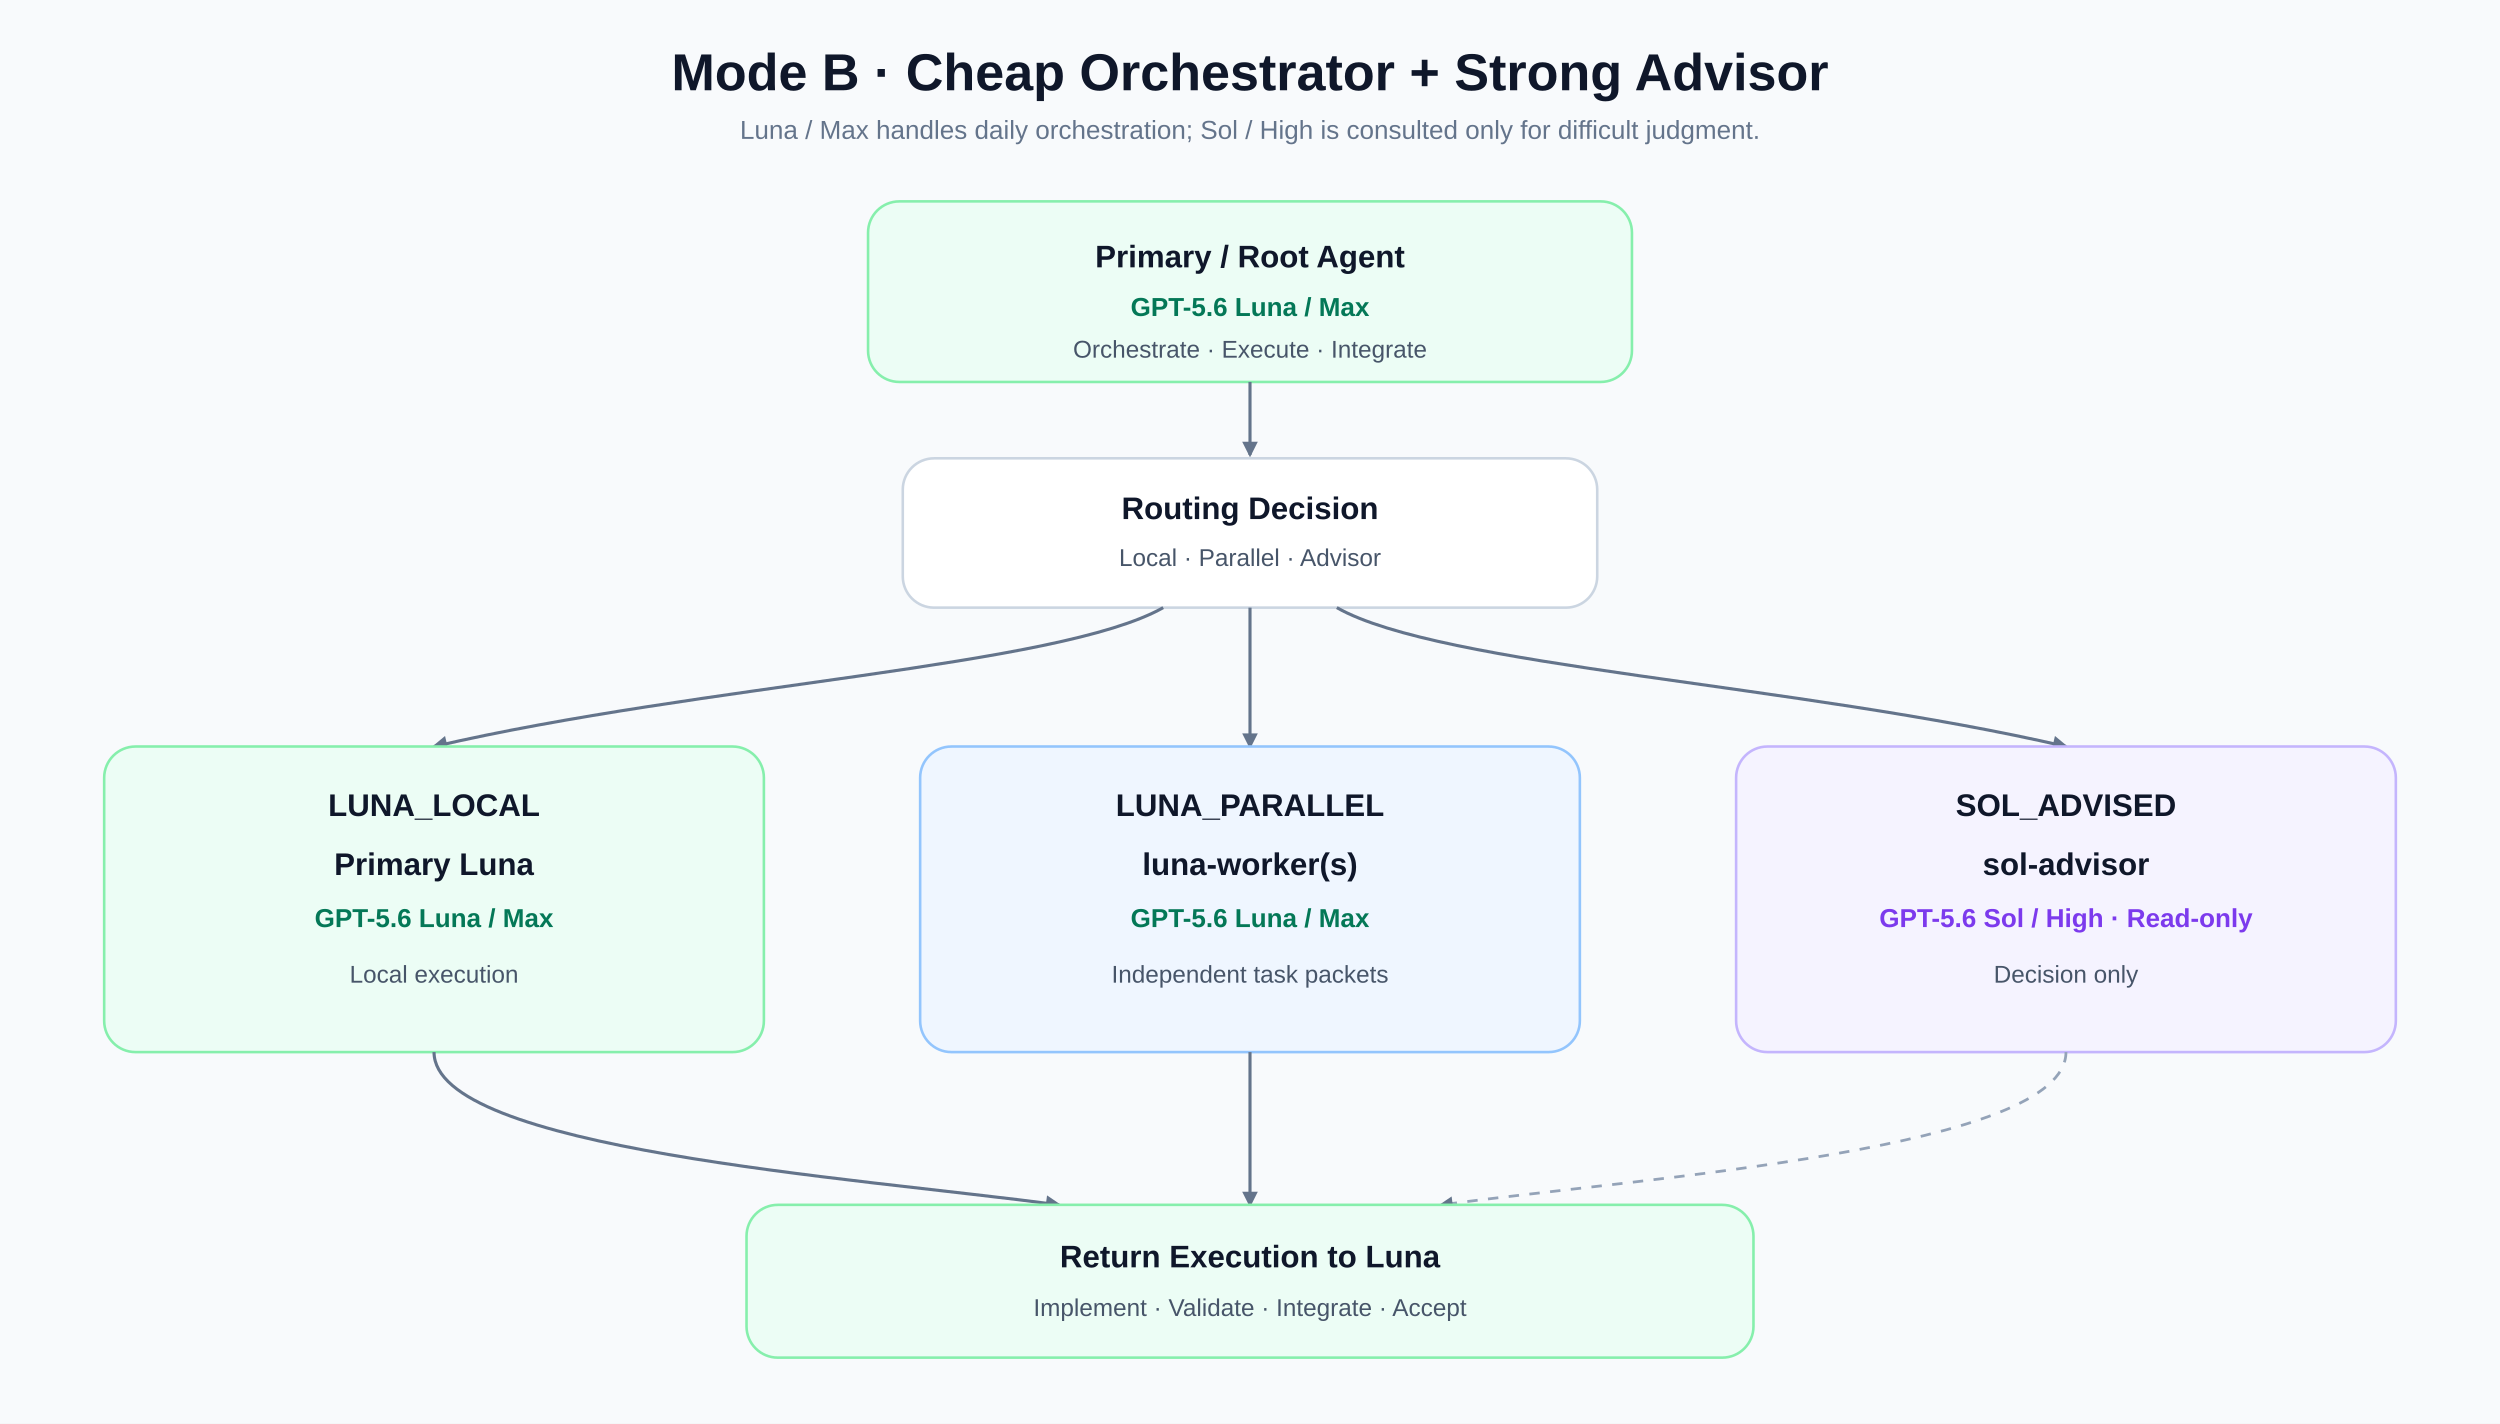
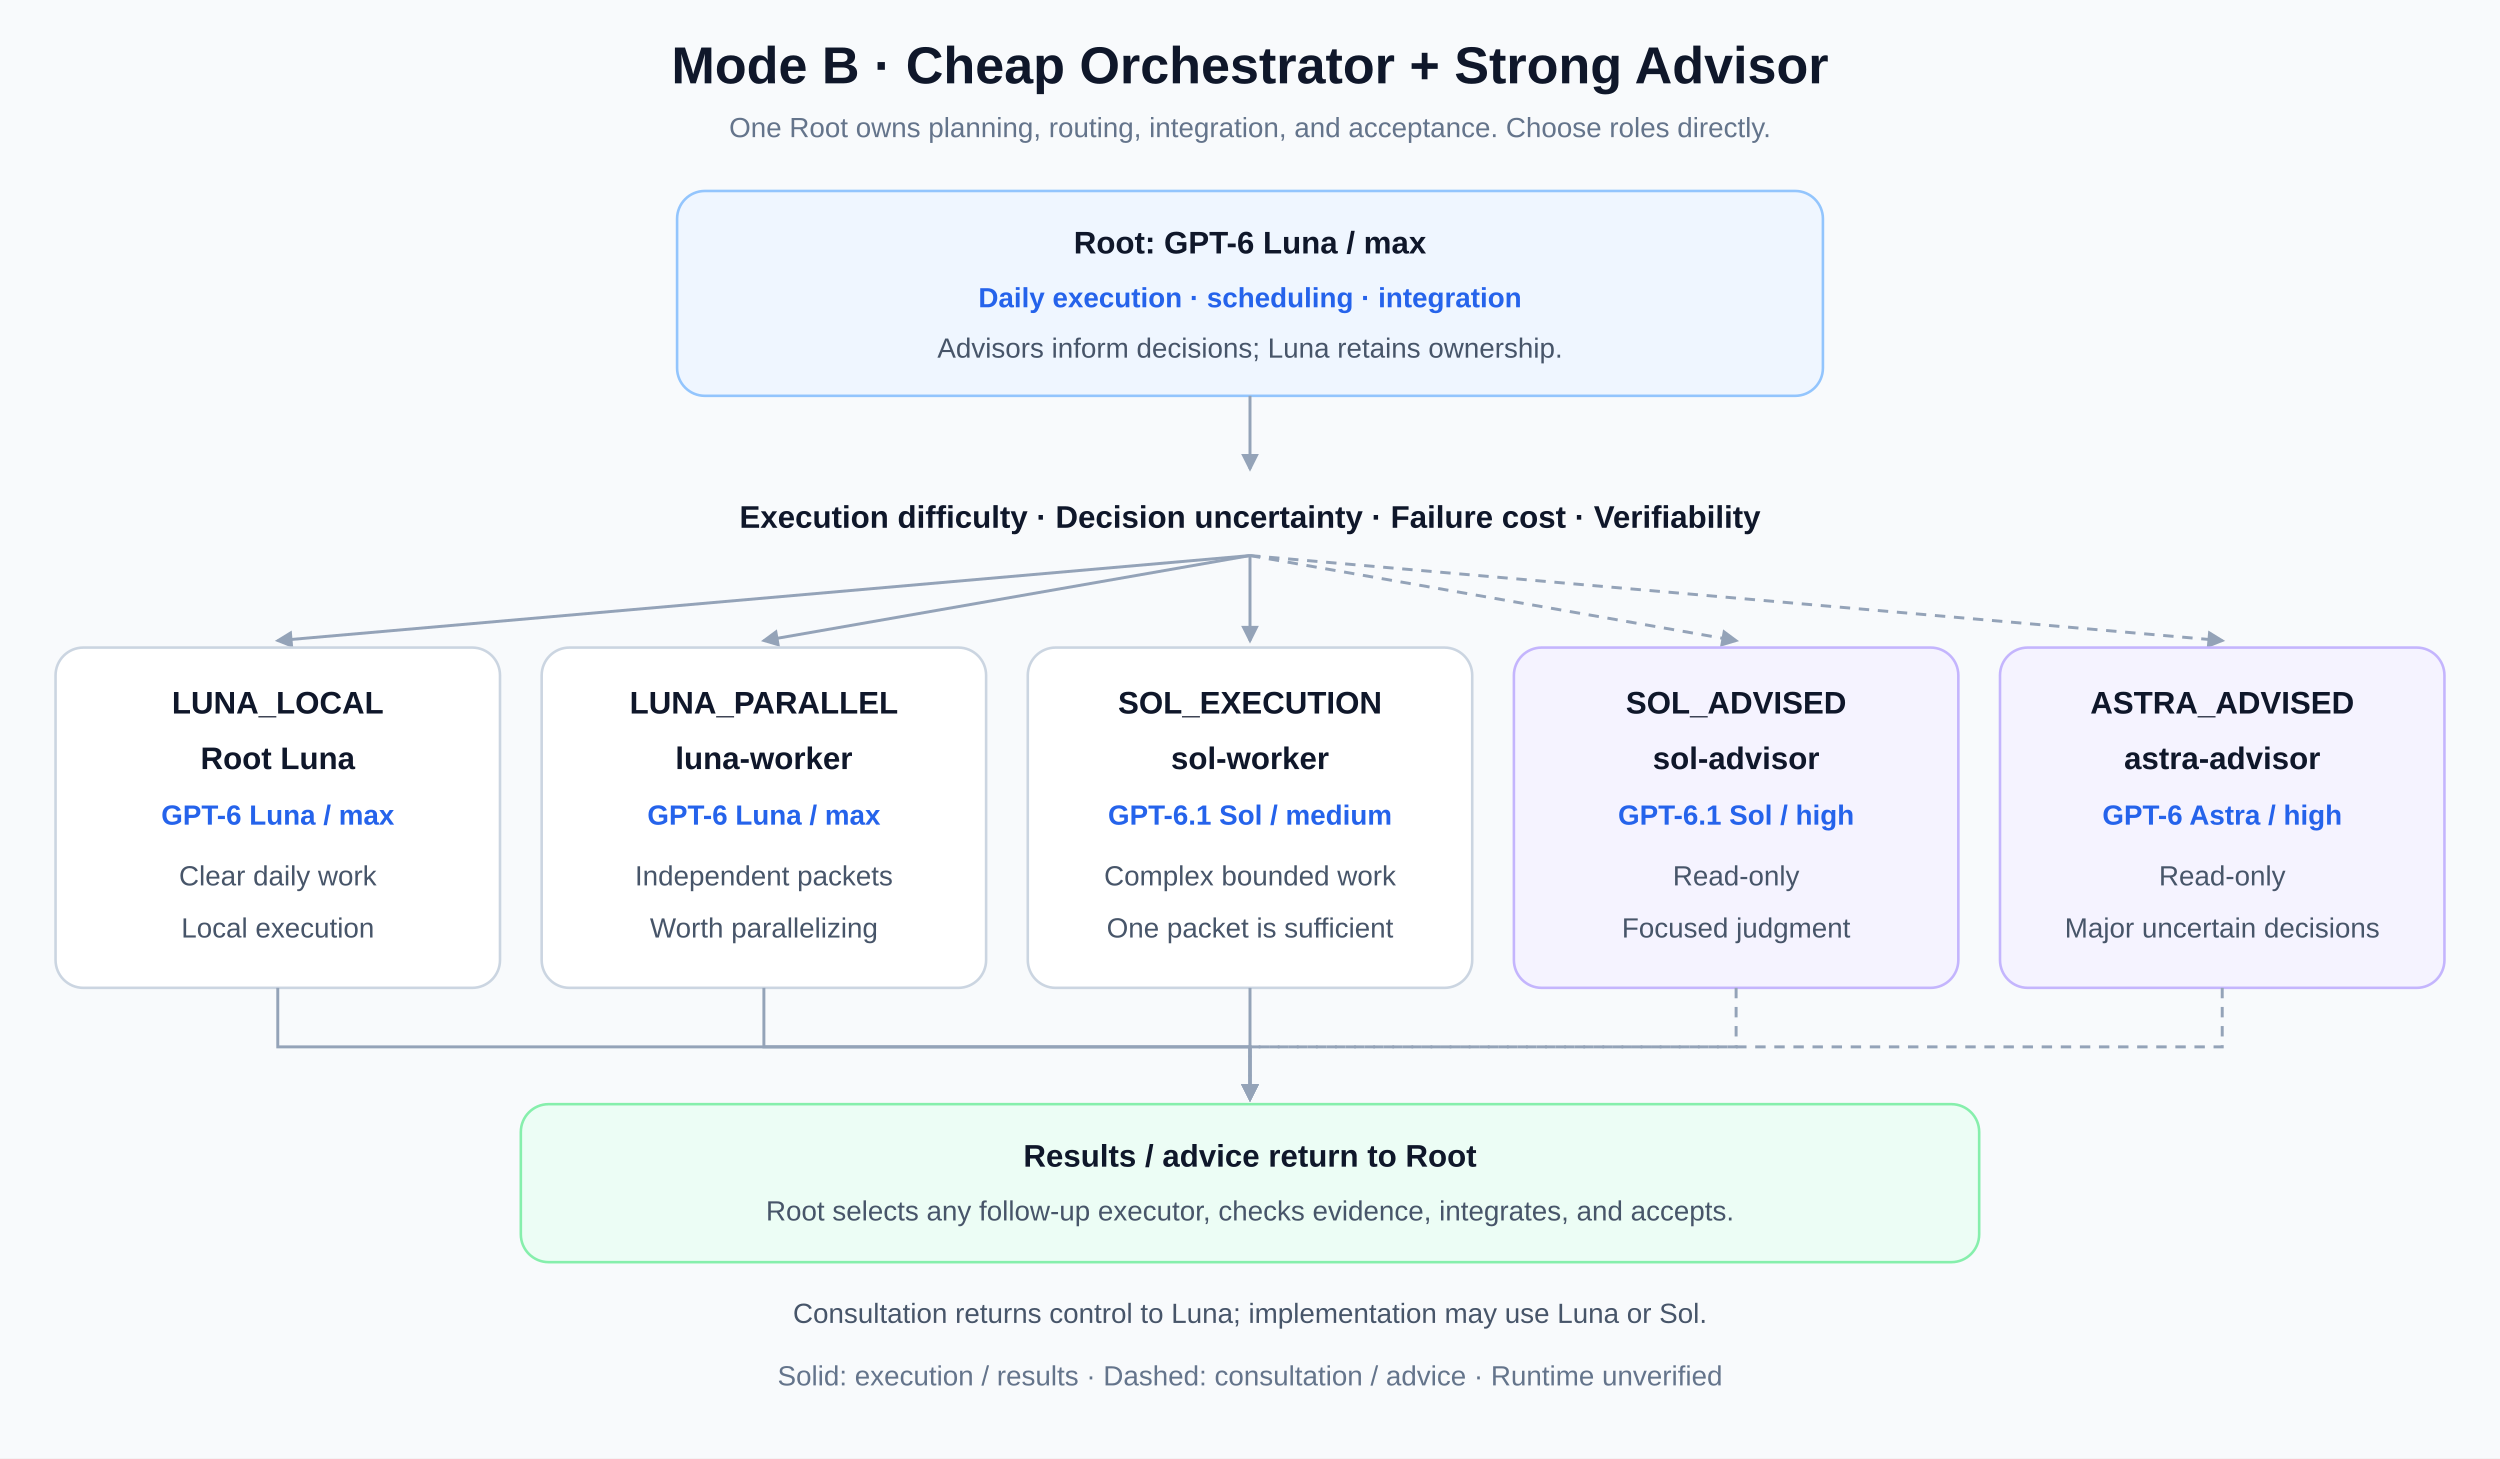
- <svg xmlns="http://www.w3.org/2000/svg" width="1440" height="820" viewBox="0 0 1440 820">
+ <svg xmlns="http://www.w3.org/2000/svg" width="1440" height="840" viewBox="0 0 1440 840" role="img" aria-labelledby="title desc">
  <defs>
-     <marker id="arr" markerWidth="5" markerHeight="5" refX="4.2" refY="2.5" orient="auto">
-       <path d="M0,0 L5,2.5 L0,5 Z" fill="#64748b" />
+     <marker id="arr" markerWidth="6" markerHeight="6" refX="5" refY="3" orient="auto">
+       <path d="M0,0 L6,3 L0,6 Z" fill="#94a3b8" />
    </marker>
-     <style>.title{font:700 30px Arial,sans-serif;fill:#0f172a}.sub{font:400 15px Arial,sans-serif;fill:#64748b}.h{font:700 18px Arial,sans-serif;fill:#0f172a}.mL{font:600 15px Arial,sans-serif;fill:#047857}.mS{font:600 15px Arial,sans-serif;fill:#7c3aed}.t{font:400 14px Arial,sans-serif;fill:#475569}.box{stroke-width:1.5;rx:18;ry:18}.line{stroke:#64748b;stroke-width:1.8;fill:none;marker-end:url(#arr)}.dash{stroke:#94a3b8;stroke-width:1.6;fill:none;stroke-dasharray:6 6;marker-end:url(#arr)}</style>
+     <style>.title{font:700 30px Arial,sans-serif;fill:#0f172a}.sub{font:400 16px Arial,sans-serif;fill:#64748b}.h{font:700 18px Arial,sans-serif;fill:#0f172a}.m{font:600 16px Arial,sans-serif;fill:#2563eb}.t{font:400 16px Arial,sans-serif;fill:#475569}.box{stroke-width:1.5;rx:16;ry:16}.line{stroke:#94a3b8;stroke-width:1.7;fill:none;marker-end:url(#arr)}.advice{stroke-dasharray:6 5}</style>
  </defs>
-   <rect width="1440" height="820" fill="#f8fafc" />
-   <text x="720" y="52" text-anchor="middle" class="title">Mode B · Cheap Orchestrator + Strong Advisor</text>
-   <text x="720" y="80" text-anchor="middle" class="sub">Luna / Max handles daily orchestration; Sol / High is consulted only for difficult judgment.</text>
-   <rect x="500" y="116" width="440" height="104" fill="#ecfdf5" stroke="#86efac" class="box" />
-   <text x="720" y="154" text-anchor="middle" class="h">Primary / Root Agent</text>
-   <text x="720" y="182" text-anchor="middle" class="mL">GPT-5.6 Luna / Max</text>
-   <text x="720" y="206" text-anchor="middle" class="t">Orchestrate · Execute · Integrate</text>
-   <path d="M720 220 L720 262" class="line" />
-   <rect x="520" y="264" width="400" height="86" fill="#ffffff" stroke="#cbd5e1" class="box" />
-   <text x="720" y="299" text-anchor="middle" class="h">Routing Decision</text>
-   <text x="720" y="326" text-anchor="middle" class="t">Local · Parallel · Advisor</text>
-   <path d="M670 350 C610 384 405 394 250 430" class="line" />
-   <path d="M720 350 L720 430" class="line" />
-   <path d="M770 350 C830 384 1035 394 1190 430" class="line" />
-   <rect x="60" y="430" width="380" height="176" fill="#ecfdf5" stroke="#86efac" class="box" />
-   <text x="250" y="470" text-anchor="middle" class="h">LUNA_LOCAL</text>
-   <text x="250" y="504" text-anchor="middle" class="h">Primary Luna</text>
-   <text x="250" y="534" text-anchor="middle" class="mL">GPT-5.6 Luna / Max</text>
-   <text x="250" y="566" text-anchor="middle" class="t">Local execution</text>
-   <rect x="530" y="430" width="380" height="176" fill="#eff6ff" stroke="#93c5fd" class="box" />
-   <text x="720" y="470" text-anchor="middle" class="h">LUNA_PARALLEL</text>
-   <text x="720" y="504" text-anchor="middle" class="h">luna-worker(s)</text>
-   <text x="720" y="534" text-anchor="middle" class="mL">GPT-5.6 Luna / Max</text>
-   <text x="720" y="566" text-anchor="middle" class="t">Independent task packets</text>
-   <rect x="1000" y="430" width="380" height="176" fill="#f5f3ff" stroke="#c4b5fd" class="box" />
-   <text x="1190" y="470" text-anchor="middle" class="h">SOL_ADVISED</text>
-   <text x="1190" y="504" text-anchor="middle" class="h">sol-advisor</text>
-   <text x="1190" y="534" text-anchor="middle" class="mS">GPT-5.6 Sol / High · Read-only</text>
-   <text x="1190" y="566" text-anchor="middle" class="t">Decision only</text>
-   <path d="M250 606 C250 662 490 678 610 694" class="line" />
-   <path d="M720 606 L720 694" class="line" />
-   <path d="M1190 606 C1190 662 950 678 830 694" class="dash" />
-   <rect x="430" y="694" width="580" height="88" fill="#ecfdf5" stroke="#86efac" class="box" />
-   <text x="720" y="730" text-anchor="middle" class="h">Return Execution to Luna</text>
-   <text x="720" y="758" text-anchor="middle" class="t">Implement · Validate · Integrate · Accept</text>
+   <rect width="1440" height="840" fill="#f8fafc" />
+   <text x="720" y="48" text-anchor="middle" class="title">Mode B · Cheap Orchestrator + Strong Advisor</text>
+   <text x="720" y="79" text-anchor="middle" class="sub">One Root owns planning, routing, integration, and acceptance. Choose roles directly.</text>
+   <rect x="390" y="110" width="660" height="118" fill="#eff6ff" stroke="#93c5fd" class="box" />
+   <text x="720" y="146" text-anchor="middle" class="h">Root: GPT-6 Luna / max</text>
+   <text x="720" y="177" text-anchor="middle" class="m">Daily execution · scheduling · integration</text>
+   <text x="720" y="206" text-anchor="middle" class="t">Advisors inform decisions; Luna retains ownership.</text>
+   <path d="M720 228 L720 270" class="line" />
+   <text x="720" y="304" text-anchor="middle" class="h">Execution difficulty · Decision uncertainty · Failure cost · Verifiability</text>
+   <path d="M720 320 L160.0 369" class="line" />
+   <rect x="32" y="373" width="256" height="196" fill="#ffffff" stroke="#cbd5e1" class="box" />
+   <text x="160.0" y="411" text-anchor="middle" class="h">LUNA_LOCAL</text>
+   <text x="160.0" y="443" text-anchor="middle" class="h">Root Luna</text>
+   <text x="160.0" y="475" text-anchor="middle" class="m">GPT-6 Luna / max</text>
+   <text x="160.0" y="510" text-anchor="middle" class="t">Clear daily work</text>
+   <text x="160.0" y="540" text-anchor="middle" class="t">Local execution</text>
+   <path d="M160.0 569 L160.0 603 L720 603 L720 633" class="line" />
+   <path d="M720 320 L440.0 369" class="line" />
+   <rect x="312" y="373" width="256" height="196" fill="#ffffff" stroke="#cbd5e1" class="box" />
+   <text x="440.0" y="411" text-anchor="middle" class="h">LUNA_PARALLEL</text>
+   <text x="440.0" y="443" text-anchor="middle" class="h">luna-worker</text>
+   <text x="440.0" y="475" text-anchor="middle" class="m">GPT-6 Luna / max</text>
+   <text x="440.0" y="510" text-anchor="middle" class="t">Independent packets</text>
+   <text x="440.0" y="540" text-anchor="middle" class="t">Worth parallelizing</text>
+   <path d="M440.0 569 L440.0 603 L720 603 L720 633" class="line" />
+   <path d="M720 320 L720.0 369" class="line" />
+   <rect x="592" y="373" width="256" height="196" fill="#ffffff" stroke="#cbd5e1" class="box" />
+   <text x="720.0" y="411" text-anchor="middle" class="h">SOL_EXECUTION</text>
+   <text x="720.0" y="443" text-anchor="middle" class="h">sol-worker</text>
+   <text x="720.0" y="475" text-anchor="middle" class="m">GPT-6.1 Sol / medium</text>
+   <text x="720.0" y="510" text-anchor="middle" class="t">Complex bounded work</text>
+   <text x="720.0" y="540" text-anchor="middle" class="t">One packet is sufficient</text>
+   <path d="M720.0 569 L720.0 603 L720 603 L720 633" class="line" />
+   <path d="M720 320 L1000.0 369" class="line advice" />
+   <rect x="872" y="373" width="256" height="196" fill="#f5f3ff" stroke="#c4b5fd" class="box" />
+   <text x="1000.0" y="411" text-anchor="middle" class="h">SOL_ADVISED</text>
+   <text x="1000.0" y="443" text-anchor="middle" class="h">sol-advisor</text>
+   <text x="1000.0" y="475" text-anchor="middle" class="m">GPT-6.1 Sol / high</text>
+   <text x="1000.0" y="510" text-anchor="middle" class="t">Read-only</text>
+   <text x="1000.0" y="540" text-anchor="middle" class="t">Focused judgment</text>
+   <path d="M1000.0 569 L1000.0 603 L720 603 L720 633" class="line advice" />
+   <path d="M720 320 L1280.0 369" class="line advice" />
+   <rect x="1152" y="373" width="256" height="196" fill="#f5f3ff" stroke="#c4b5fd" class="box" />
+   <text x="1280.0" y="411" text-anchor="middle" class="h">ASTRA_ADVISED</text>
+   <text x="1280.0" y="443" text-anchor="middle" class="h">astra-advisor</text>
+   <text x="1280.0" y="475" text-anchor="middle" class="m">GPT-6 Astra / high</text>
+   <text x="1280.0" y="510" text-anchor="middle" class="t">Read-only</text>
+   <text x="1280.0" y="540" text-anchor="middle" class="t">Major uncertain decisions</text>
+   <path d="M1280.0 569 L1280.0 603 L720 603 L720 633" class="line advice" />
+   <rect x="300" y="636" width="840" height="91" fill="#ecfdf5" stroke="#86efac" class="box" />
+   <text x="720" y="672" text-anchor="middle" class="h">Results / advice return to Root</text>
+   <text x="720" y="703" text-anchor="middle" class="t">Root selects any follow-up executor, checks evidence, integrates, and accepts.</text>
+   <text x="720" y="762" text-anchor="middle" class="t">Consultation returns control to Luna; implementation may use Luna or Sol.</text>
+   <text x="720" y="798" text-anchor="middle" class="sub">Solid: execution / results · Dashed: consultation / advice · Runtime unverified</text>
</svg>
